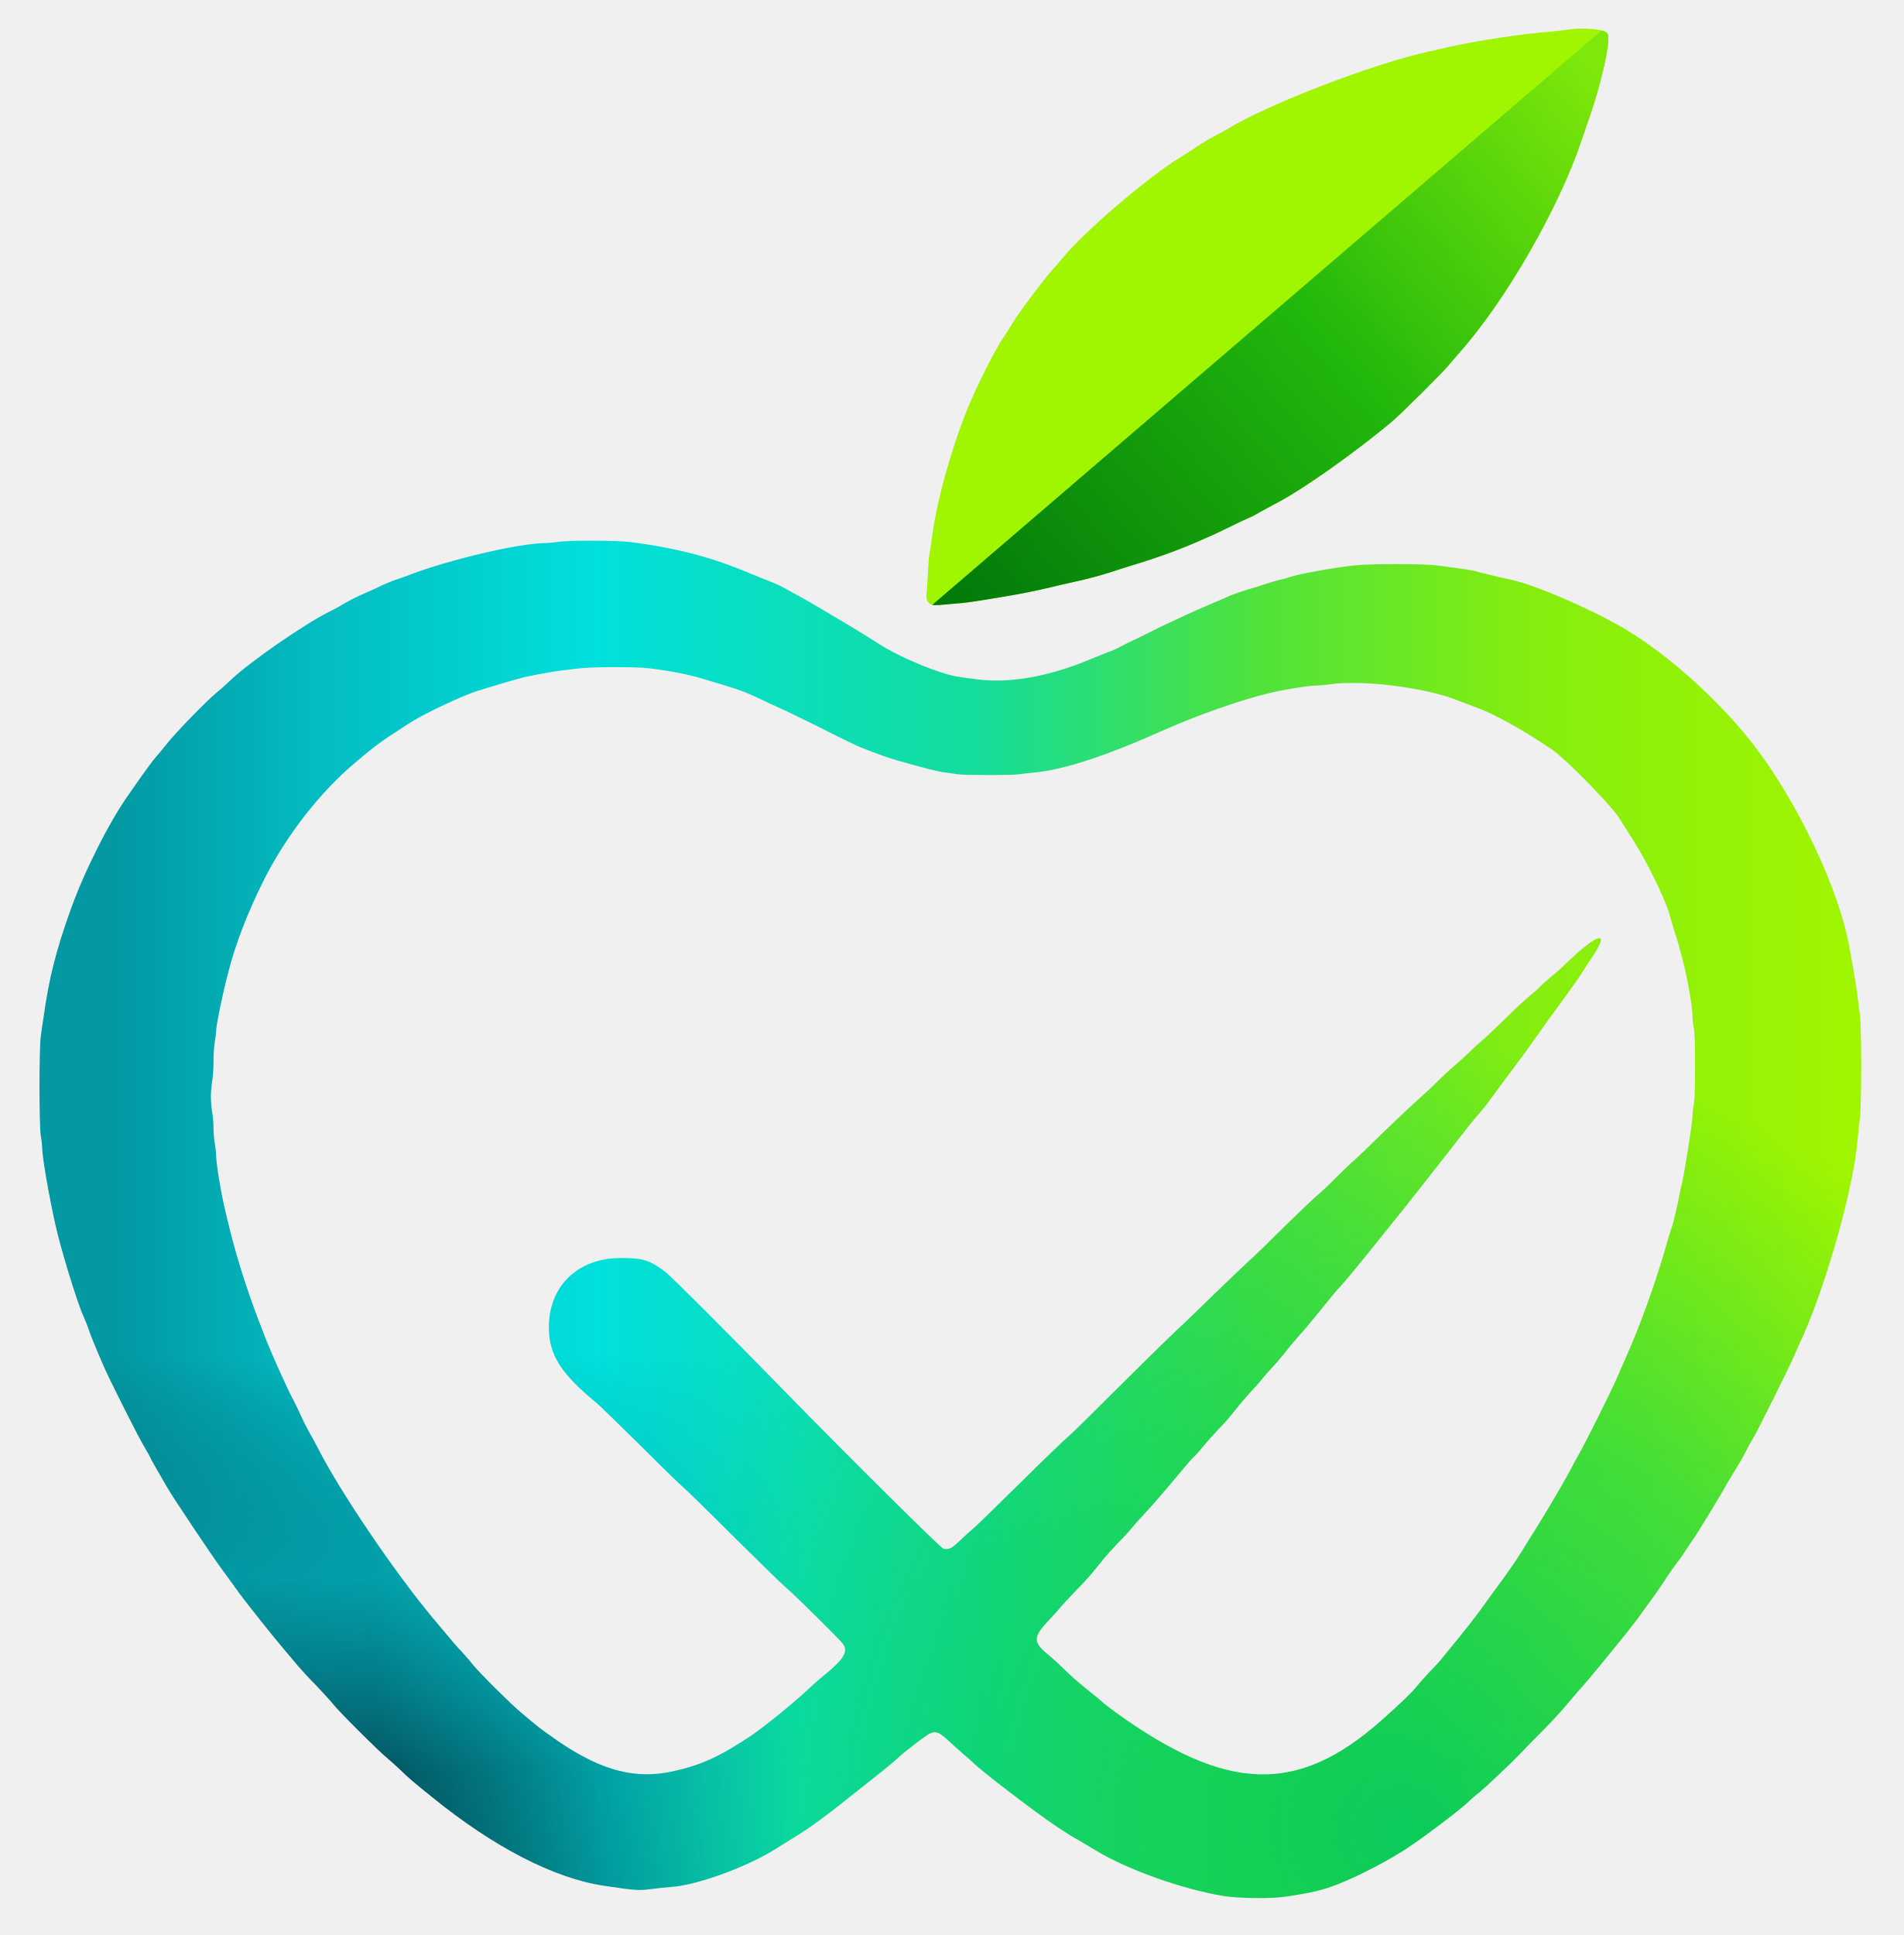
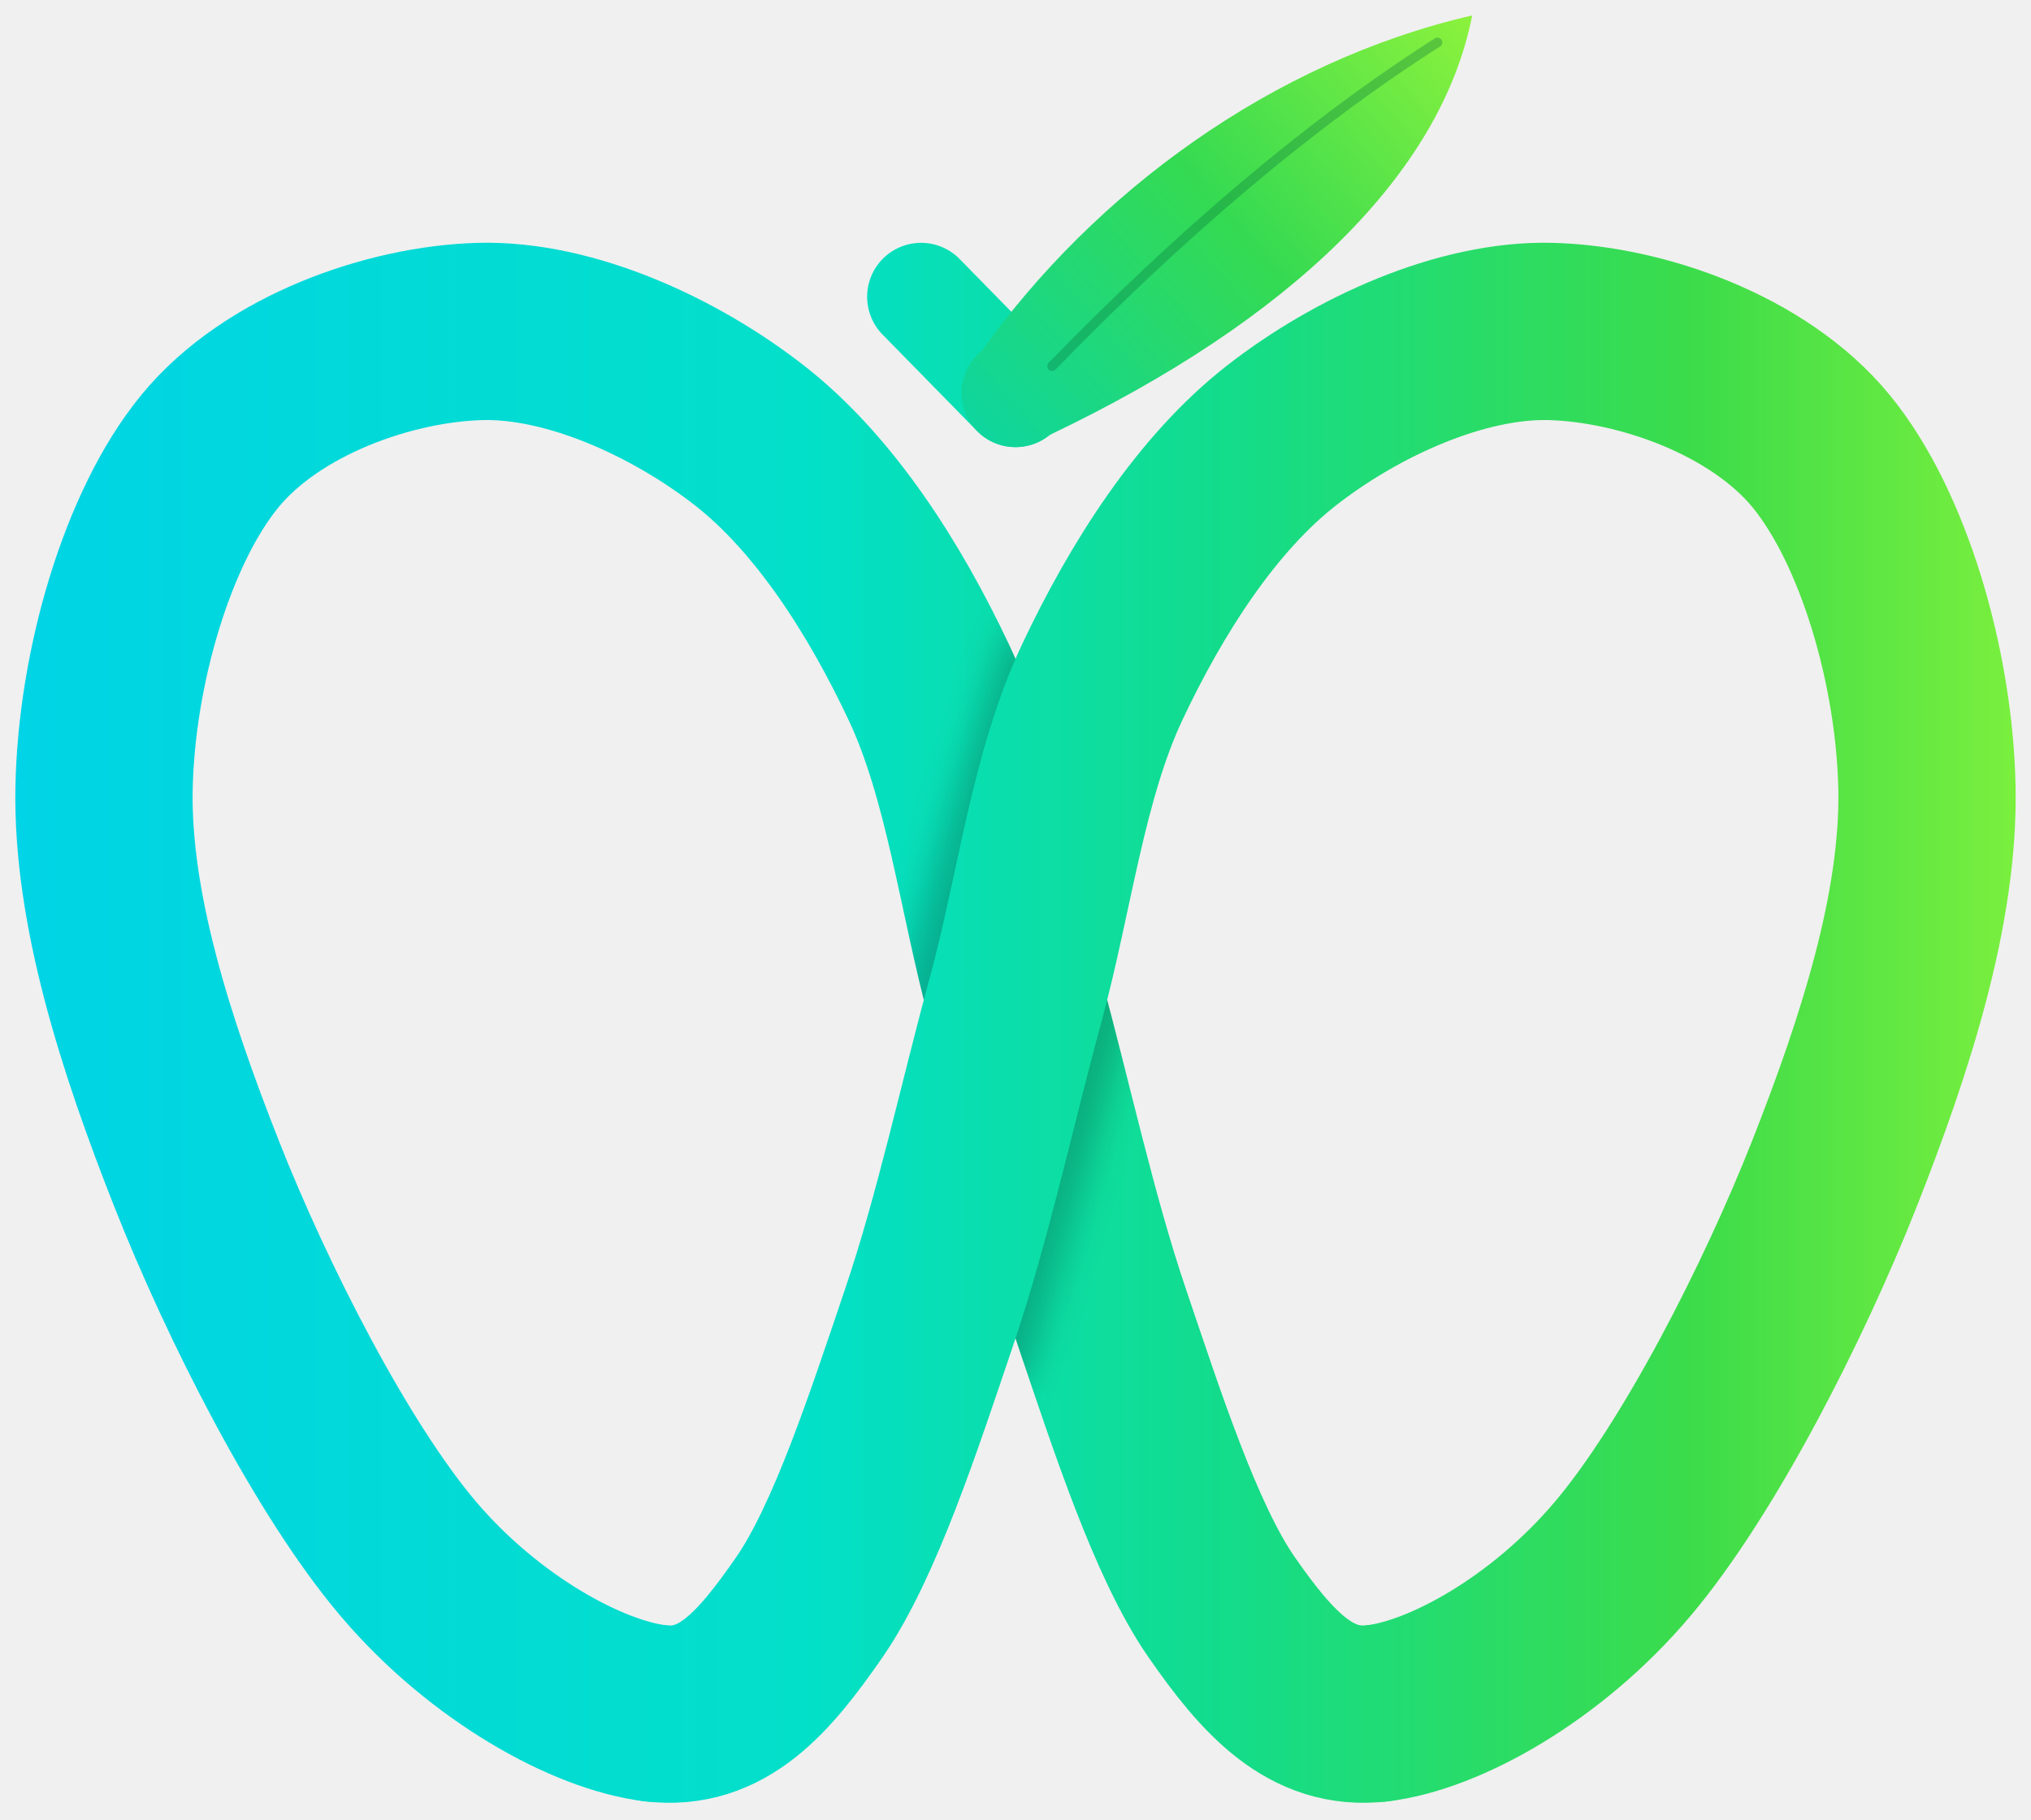
- <svg xmlns="http://www.w3.org/2000/svg" viewBox="398 46 722 734" role="img" aria-label="EATOLOGIX">
+ <svg xmlns="http://www.w3.org/2000/svg" viewBox="100 96 1054 944" role="img" aria-label="EATOLOGIX">
  <defs>
-     <linearGradient id="mH" gradientUnits="userSpaceOnUse" x1="440" y1="0" x2="1100" y2="0">
-       <stop offset="0" stop-color="#0398A2" />
-       <stop offset=".12" stop-color="#03BCC2" />
-       <stop offset=".28" stop-color="#00E0DC" />
-       <stop offset=".5" stop-color="#14DC9A" />
-       <stop offset=".66" stop-color="#4FE23A" />
-       <stop offset=".82" stop-color="#86EE0E" />
-       <stop offset="1" stop-color="#A0F500" />
+     <linearGradient id="mg" gradientUnits="userSpaceOnUse" x1="108" y1="0" x2="1146" y2="0">
+       <stop offset="0" stop-color="#00D4E6" />
+       <stop offset=".4" stop-color="#03E0C8" />
+       <stop offset=".6" stop-color="#12DC8C" />
+       <stop offset=".84" stop-color="#3CDC4A" />
+       <stop offset="1" stop-color="#7AEF3E" />
    </linearGradient>
-     <radialGradient id="mG" gradientUnits="userSpaceOnUse" cx="930" cy="740" r="300">
-       <stop offset="0" stop-color="#05C95E" stop-opacity=".95" />
-       <stop offset=".55" stop-color="#08CF5A" stop-opacity=".55" />
-       <stop offset="1" stop-color="#10CC50" stop-opacity="0" />
-     </radialGradient>
-     <linearGradient id="mD" gradientUnits="userSpaceOnUse" x1="0" y1="560" x2="0" y2="770">
-       <stop offset="0" stop-color="#034E5C" stop-opacity="0" />
-       <stop offset=".4" stop-color="#03909C" stop-opacity=".7" />
-       <stop offset=".75" stop-color="#034E5C" stop-opacity=".95" />
-       <stop offset="1" stop-color="#033F4B" stop-opacity="1" />
+     <linearGradient id="ml" gradientUnits="userSpaceOnUse" x1="612" y1="320" x2="864" y2="104">
+       <stop offset="0" stop-color="#0FD69C" />
+       <stop offset=".5" stop-color="#34DA52" />
+       <stop offset="1" stop-color="#8CF23C" />
    </linearGradient>
-     <linearGradient id="mDf" gradientUnits="userSpaceOnUse" x1="540" y1="0" x2="700" y2="0">
-       <stop offset="0" stop-color="#fff" />
-       <stop offset="1" stop-color="#000" />
-     </linearGradient>
-     <mask id="mDm" maskUnits="userSpaceOnUse" x="380" y="0" width="800" height="820">
-       <rect x="380" y="0" width="800" height="820" fill="url(#mDf)" />
+     <filter id="ms" x="-60%" y="-60%" width="220%" height="220%">
+       <feGaussianBlur stdDeviation="9" />
+     </filter>
+     <mask id="mm" maskUnits="userSpaceOnUse" x="0" y="0" width="1254" height="1254">
+       <path d="M815,985 C780.3,989.2 757.8,964.2 734,930 C710.2,895.8 689.8,832.5 672,780 C654.2,727.5 642.0,670.0 627,615 C612.0,560.0 605.0,498.8 582,450 C559.0,401.2 527.8,352.3 489,322 C450.2,291.7 395.7,266.7 349,268 C302.3,269.3 241.5,290.5 209,330 C176.5,369.5 155.2,442.5 154,505 C152.8,567.5 175.7,638.3 202,705 C228.3,771.7 272.3,858.3 312,905 C351.7,951.7 405.3,980.8 440,985" fill="none" stroke="#fff" stroke-width="92" stroke-linecap="round" />
    </mask>
-     <mask id="mM" maskUnits="userSpaceOnUse" x="380" y="200" width="760" height="600">
-       <path d="M862.0,765.2 C846.1,762.5 825.7,755.2 813.8,748.0 C811.6,746.7 808.5,744.8 806.9,743.9 C805.2,743.0 801.7,740.8 799.0,739.0 C790.6,733.4 769.5,717.2 767.0,714.5 C766.5,714.0 765.0,712.7 763.7,711.6 C762.3,710.4 759.8,708.2 758.1,706.6 C754.4,703.1 753.2,702.6 750.9,703.5 C749.5,704.0 741.2,710.4 738.3,713.1 C737.5,713.9 733.8,717.0 730.1,719.9 C726.5,722.8 722.1,726.2 720.5,727.5 C716.3,730.9 710.3,735.5 706.5,738.2 C703.3,740.5 701.8,741.4 691.5,747.8 C680.4,754.6 661.7,761.3 652.3,761.8 C650.6,761.9 647.2,762.3 644.8,762.6 C640.1,763.2 639.0,763.1 627.0,761.3 C608.2,758.5 585.1,746.6 561.8,727.6 C554.6,721.8 553.3,720.7 550.2,717.7 C548.3,715.9 546.0,713.8 545.0,713.0 C542.3,710.9 526.9,695.6 524.6,692.7 C523.5,691.3 520.4,688.0 517.9,685.3 C515.3,682.7 512.2,679.3 511.0,677.9 C509.8,676.5 507.7,673.9 506.2,672.2 C501.6,666.8 491.9,654.6 488.8,650.4 C487.2,648.1 484.3,644.2 482.4,641.6 C478.1,635.7 464.5,615.4 461.4,610.2 C456.5,601.8 455.4,599.8 454.4,597.7 C453.8,596.6 452.7,594.7 452.0,593.5 C450.1,590.3 439.0,568.3 437.0,563.5 C434.2,557.0 432.1,551.9 431.5,549.9 C431.2,549.0 430.3,546.7 429.5,544.9 C427.2,539.9 420.8,518.9 419.0,510.5 C416.4,498.8 414.0,484.7 414.0,481.4 C414.0,480.6 413.8,478.6 413.5,477.0 C412.8,473.0 412.8,443.3 413.5,438.9 C413.7,437.2 414.2,434.1 414.5,432.0 C416.6,416.9 419.3,406.3 424.9,390.8 C430.0,376.5 439.4,357.9 446.6,347.7 C447.7,346.1 450.0,342.8 451.7,340.4 C453.4,338.0 455.4,335.3 456.1,334.4 C456.9,333.5 459.1,330.9 461.0,328.5 C464.7,323.8 476.4,311.8 480.3,308.6 C481.7,307.5 484.1,305.3 485.7,303.8 C492.6,297.2 513.2,282.9 522.8,278.1 C524.5,277.3 527.2,275.8 528.8,274.8 C530.5,273.8 533.7,272.2 536.0,271.2 C538.3,270.2 541.3,268.9 542.5,268.2 C543.8,267.6 546.0,266.7 547.3,266.2 C548.7,265.8 551.5,264.8 553.5,264.0 C568.7,258.2 595.2,252.0 605.0,252.0 C605.9,252.0 608.2,251.8 610.2,251.5 C614.3,250.9 631.7,251.0 637.0,251.6 C654.3,253.8 667.8,257.3 682.0,263.3 C684.8,264.5 688.5,265.9 690.2,266.6 C691.8,267.2 694.4,268.4 696.0,269.3 C697.6,270.2 699.5,271.3 700.3,271.7 C701.7,272.4 706.1,274.9 717.5,281.7 C721.8,284.2 725.8,286.7 731.5,290.3 C739.7,295.6 755.6,302.1 762.2,302.8 C763.3,303.0 765.5,303.3 767.2,303.5 C779.9,305.5 795.4,302.9 811.8,296.0 C814.8,294.8 817.9,293.5 818.8,293.2 C819.8,292.9 821.6,292.1 823.0,291.3 C824.4,290.6 826.8,289.3 828.5,288.6 C830.1,287.8 834.3,285.8 837.8,284.0 C844.3,280.9 850.5,278.0 858.0,274.8 C860.3,273.9 863.2,272.6 864.5,272.0 C865.7,271.5 868.7,270.4 871.1,269.7 C873.5,269.0 876.4,268.1 877.5,267.7 C878.6,267.3 881.0,266.6 882.8,266.1 C884.7,265.7 886.8,265.1 887.6,264.8 C890.9,263.7 902.9,261.5 911.5,260.5 C917.7,259.8 937.9,259.8 943.3,260.5 C954.5,262.0 957.3,262.4 958.5,262.9 C959.9,263.3 966.5,264.9 971.6,266.0 C981.1,268.1 1003.5,277.9 1015.6,285.3 C1031.0,294.7 1048.9,310.7 1061.6,326.5 C1079.3,348.6 1096.2,384.1 1099.8,406.8 C1099.9,407.6 1100.5,410.6 1101.0,413.5 C1101.5,416.4 1102.2,420.7 1102.5,423.0 C1102.8,425.3 1103.2,428.7 1103.5,430.7 C1104.2,435.7 1104.2,465.3 1103.5,470.3 C1103.2,472.3 1102.8,476.5 1102.5,479.7 C1100.9,497.1 1091.1,531.9 1082.2,552.2 C1081.1,554.5 1079.5,558.2 1078.6,560.3 C1076.3,565.5 1064.8,588.6 1063.1,591.4 C1062.3,592.7 1060.9,595.2 1060.0,597.1 C1059.0,599.0 1057.2,602.1 1056.0,604.0 C1054.8,605.9 1053.5,608.1 1053.1,608.8 C1051.7,611.5 1041.6,628.2 1040.0,630.3 C1039.1,631.5 1037.9,633.4 1037.2,634.5 C1036.5,635.6 1034.8,638.0 1033.4,639.8 C1032.1,641.6 1030.2,644.3 1029.3,645.8 C1028.3,647.3 1026.2,650.4 1024.5,652.7 C1022.8,655.0 1020.7,657.9 1019.8,659.2 C1018.9,660.4 1016.4,663.7 1014.3,666.3 C1005.9,676.7 1002.1,681.3 1000.3,683.4 C997.6,686.4 995.1,689.3 992.0,693.0 C990.6,694.7 986.7,699.0 983.3,702.4 C979.9,705.8 976.2,709.6 975.0,710.9 C971.8,714.3 961.5,724.0 959.2,725.9 C958.1,726.7 956.1,728.4 954.8,729.7 C951.7,732.6 940.4,741.2 933.4,746.0 C926.5,750.8 914.4,757.2 906.1,760.5 C900.1,762.9 895.8,764.0 885.3,765.5 C879.6,766.3 867.7,766.1 862.0,765.2 Z M653.3,717.9 C664.1,715.5 670.9,712.4 683.2,704.2 C688.3,700.7 699.9,691.3 705.3,686.1 C706.9,684.7 709.3,682.5 710.7,681.4 C718.1,675.4 719.9,672.4 717.7,669.5 C716.3,667.6 698.2,649.8 695.8,647.9 C694.7,647.0 686.0,638.5 676.3,628.9 C666.7,619.3 658.0,610.8 657.0,610.0 C656.0,609.2 648.6,602.0 640.7,594.1 C632.7,586.2 625.3,579.0 624.2,578.1 C610.7,567.0 606.2,559.8 606.2,549.5 C606.2,533.8 617.2,523.2 633.5,523.2 C641.9,523.2 644.3,523.9 650.3,528.4 C652.3,529.8 678.3,555.9 696.4,574.5 C718.6,597.3 754.9,633.3 755.9,633.5 C757.9,633.9 759.0,633.4 762.1,630.4 C763.8,628.8 766.1,626.7 767.2,625.8 C768.3,624.9 776.3,617.1 785.0,608.5 C793.7,599.9 802.1,591.8 803.7,590.5 C805.2,589.2 813.0,581.5 821.0,573.5 C829.0,565.5 838.2,556.5 841.4,553.4 C844.7,550.3 852.8,542.6 859.4,536.1 C866.1,529.7 872.2,523.8 873.2,523.0 C874.1,522.2 879.4,517.1 885.0,511.5 C890.6,506.0 896.3,500.6 897.7,499.4 C899.0,498.3 902.3,495.3 904.8,492.7 C907.4,490.1 910.4,487.2 911.5,486.3 C912.6,485.4 918.1,480.1 923.8,474.5 C929.5,469.0 935.3,463.6 936.7,462.4 C938.0,461.3 940.9,458.6 943.0,456.5 C945.1,454.4 948.3,451.4 950.0,450.0 C951.7,448.6 954.2,446.3 955.5,445.0 C956.8,443.7 959.0,441.7 960.3,440.6 C961.7,439.5 965.5,435.8 968.8,432.6 C972.1,429.3 976.3,425.4 978.0,424.0 C979.7,422.6 981.8,420.8 982.5,420.0 C983.2,419.2 985.0,417.7 986.3,416.6 C987.7,415.5 990.2,413.3 991.8,411.7 C1004.1,399.8 1009.1,398.5 1002.0,409.0 C1000.5,411.3 998.6,414.1 997.9,415.3 C996.6,417.4 993.9,421.2 986.5,431.3 C984.6,433.8 982.2,437.3 981.0,439.0 C979.8,440.7 975.6,446.6 971.5,452.0 C967.5,457.4 963.4,462.9 962.5,464.2 C961.6,465.4 960.0,467.4 959.0,468.5 C958.0,469.6 956.2,471.8 955.0,473.3 C953.8,474.9 950.8,478.7 948.3,481.9 C945.9,485.0 941.3,490.8 938.1,494.9 C931.3,503.6 931.5,503.3 918.7,519.2 C913.1,526.2 907.7,532.7 906.6,533.8 C904.7,535.9 903.9,536.8 896.7,545.7 C894.4,548.5 891.9,551.5 891.1,552.3 C890.4,553.2 888.9,554.8 887.9,556.0 C883.7,561.3 881.7,563.6 879.6,565.8 C878.4,567.1 876.8,569.0 876.0,570.0 C875.2,571.0 873.7,572.7 872.6,573.8 C871.6,574.9 869.9,576.8 868.9,578.0 C864.2,583.9 862.6,585.8 859.6,588.8 C857.9,590.7 855.5,593.3 854.4,594.7 C853.3,596.0 851.8,597.8 851.0,598.5 C850.2,599.2 848.4,601.3 846.9,603.1 C840.2,611.2 834.8,617.4 830.8,621.7 C829.5,623.0 827.8,625.0 827.0,626.0 C826.2,627.0 824.0,629.4 822.1,631.3 C820.2,633.3 817.9,635.8 816.9,637.0 C812.0,643.2 810.5,644.9 806.2,649.3 C803.6,652.0 800.8,655.0 800.0,656.0 C799.2,657.0 797.2,659.2 795.6,660.9 C789.8,667.0 789.8,669.0 796.0,674.0 C797.7,675.4 800.4,677.9 802.0,679.5 C803.6,681.1 807.1,684.2 809.8,686.4 C812.6,688.6 815.4,690.9 816.0,691.5 C816.6,692.1 818.9,693.8 821.0,695.4 C863.4,726.0 890.2,726.8 922.0,698.6 C928.6,692.8 933.9,687.7 935.4,685.7 C936.4,684.5 938.5,682.1 940.2,680.3 C941.9,678.6 944.2,676.1 945.2,674.8 C953.1,665.2 957.0,660.2 959.3,657.1 C960.7,655.1 963.0,652.0 964.2,650.3 C969.9,642.6 972.5,638.9 975.5,634.1 C976.9,631.8 979.1,628.2 980.6,625.9 C985.8,617.5 992.2,606.6 994.1,602.8 C995.0,601.1 996.3,598.7 997.0,597.5 C998.7,594.7 1008.9,574.3 1011.0,569.5 C1011.9,567.5 1013.6,563.6 1014.8,560.8 C1020.2,548.7 1025.9,532.8 1029.7,519.7 C1030.4,517.1 1031.5,513.4 1032.2,511.5 C1032.8,509.6 1033.8,505.4 1034.5,502.1 C1035.1,498.8 1035.8,495.6 1036.0,495.0 C1036.7,492.6 1040.0,471.9 1040.0,469.9 C1040.0,468.8 1040.2,466.6 1040.5,465.0 C1040.9,462.8 1041.0,459.4 1041.0,450.5 C1041.0,441.6 1040.9,438.2 1040.5,436.0 C1040.2,434.4 1040.0,432.2 1040.0,431.0 C1040.0,427.5 1037.6,414.5 1036.0,409.0 C1035.5,407.3 1035.0,405.4 1034.9,404.8 C1034.7,404.3 1034.1,402.0 1033.3,399.7 C1032.6,397.4 1031.6,394.1 1031.2,392.5 C1029.3,386.3 1022.6,372.6 1017.7,365.0 C1015.9,362.2 1013.3,358.1 1012.0,356.0 C1008.9,351.2 992.0,334.0 987.0,330.5 C975.3,322.6 964.9,316.8 957.1,314.0 C955.1,313.3 952.4,312.3 951.0,311.7 C942.9,308.3 926.4,305.4 913.8,305.1 C908.5,305.0 905.9,305.1 903.2,305.5 C901.2,305.8 898.9,306.0 898.0,306.0 C894.7,306.0 884.6,307.6 878.3,309.2 C868.2,311.7 852.0,317.4 839.8,322.8 C817.7,332.7 801.6,338.0 790.6,339.0 C788.5,339.2 785.9,339.5 784.8,339.7 C782.2,340.1 763.8,340.1 761.2,339.7 C760.1,339.5 757.9,339.2 756.3,339.0 C753.8,338.7 749.1,337.5 738.2,334.4 C735.6,333.7 731.1,332.1 724.7,329.6 C723.7,329.2 716.7,325.9 709.3,322.1 C701.9,318.4 694.8,315.0 693.6,314.5 C692.5,314.0 688.9,312.4 685.7,310.8 C681.8,309.0 678.3,307.6 675.2,306.7 C672.6,305.9 669.1,304.8 667.3,304.3 C660.1,302.0 653.8,300.7 644.2,299.5 C639.2,298.9 622.5,298.9 617.2,299.6 C615.5,299.8 612.9,300.1 611.3,300.3 C607.1,300.8 598.9,302.3 595.2,303.3 C588.8,305.1 578.1,308.3 576.5,309.0 C568.6,312.1 557.4,317.6 553.0,320.5 C551.3,321.6 547.9,323.8 545.5,325.4 C543.1,327.0 539.9,329.3 538.4,330.6 C536.9,331.8 534.5,333.8 533.1,335.0 C519.6,346.2 506.6,362.9 498.1,379.8 C492.0,392.0 487.2,404.3 484.5,415.2 C482.4,423.1 480.0,435.0 480.0,436.9 C480.0,437.6 479.8,439.4 479.5,441.0 C479.2,442.6 479.0,445.8 479.0,448.5 C479.0,451.2 478.8,454.4 478.5,456.0 C478.2,457.6 478.0,460.3 478.0,462.0 C478.0,463.7 478.2,466.4 478.5,468.0 C478.8,469.6 479.0,472.3 479.0,474.0 C479.0,475.7 479.2,478.4 479.5,480.0 C479.8,481.6 480.0,483.6 480.0,484.4 C480.0,487.1 481.5,496.6 483.0,503.3 C487.0,520.9 491.1,534.2 498.2,552.3 C500.8,559.1 507.0,572.9 509.3,577.1 C510.0,578.4 511.2,580.9 512.0,582.7 C512.8,584.5 514.2,587.3 515.2,589.1 C516.2,590.8 517.8,593.7 518.8,595.7 C527.0,611.8 547.5,642.1 561.9,659.4 C570.4,669.6 571.1,670.4 573.4,672.8 C574.6,674.1 576.5,676.3 577.6,677.7 C580.0,680.7 592.4,693.0 596.1,696.0 C597.5,697.2 599.9,699.2 601.4,700.4 C602.9,701.7 607.0,704.6 610.5,707.0 C626.6,717.8 639.3,721.0 653.3,717.9 Z" fill="#fff" fill-rule="evenodd" />
-     </mask>
-     <clipPath id="mL">
-       <path d="M751.0,275.2 C749.7,274.5 749.2,273.0 749.5,270.9 C749.6,270.0 749.8,266.6 750.0,263.5 C750.1,260.4 750.4,257.0 750.6,256.0 C750.8,255.0 751.2,252.3 751.5,250.0 C753.3,236.3 758.6,217.1 764.7,201.8 C768.0,193.5 775.2,179.1 778.5,174.2 C779.7,172.5 781.5,169.6 782.7,167.6 C785.1,163.7 794.3,151.6 797.4,148.1 C798.6,146.9 800.4,144.7 801.6,143.3 C809.4,133.8 833.6,113.1 845.5,105.8 C847.3,104.7 850.5,102.7 852.5,101.3 C854.5,100.0 857.3,98.3 858.8,97.6 C860.2,96.9 862.3,95.7 863.5,95.0 C879.0,85.5 918.8,70.2 940.2,65.5 C942.4,65.0 945.7,64.3 947.7,63.8 C957.7,61.5 975.6,58.8 986.3,58.0 C988.4,57.8 991.1,57.5 992.2,57.3 C998.3,56.3 1006.6,57.0 1007.8,58.7 C1009.3,60.8 1005.4,78.2 1000.1,92.9 C999.3,95.3 998.3,98.3 997.8,99.6 C989.3,125.0 969.1,160.1 951.6,179.8 C950.5,181.1 948.6,183.2 947.5,184.6 C945.0,187.6 929.6,202.9 925.8,206.1 C911.6,218.0 891.2,232.4 881.2,237.4 C879.9,238.1 877.7,239.3 876.2,240.1 C874.8,241.0 872.7,242.1 871.6,242.5 C870.4,243.0 866.6,244.8 863.2,246.5 C856.1,250.0 846.9,253.9 839.8,256.4 C835.5,257.9 833.9,258.5 826.3,260.8 C824.8,261.3 821.2,262.4 818.5,263.3 C815.7,264.2 811.6,265.3 809.5,265.8 C807.3,266.3 803.3,267.2 800.7,267.8 C790.3,270.3 786.2,271.1 777.8,272.5 C766.5,274.4 764.2,274.7 760.0,275.0 C758.1,275.2 755.4,275.4 754.2,275.5 C752.4,275.6 751.6,275.6 751.0,275.2 Z" fill-rule="evenodd" />
-     </clipPath>
-     <linearGradient id="mF" gradientUnits="userSpaceOnUse" x1="760" y1="275" x2="1000" y2="70">
-       <stop offset="0" stop-color="#027A0A" />
-       <stop offset=".55" stop-color="#22B80C" />
-       <stop offset="1" stop-color="#7EE80A" />
-     </linearGradient>
  </defs>
-   <g mask="url(#mM)">
-     <rect x="380" y="200" width="760" height="600" fill="url(#mH)" />
-     <rect x="380" y="200" width="760" height="600" fill="url(#mG)" />
-     <rect x="380" y="200" width="760" height="600" fill="url(#mD)" mask="url(#mDm)" />
+   <path d="M815,985 C780.3,989.2 757.8,964.2 734,930 C710.2,895.8 689.8,832.5 672,780 C654.2,727.5 642.0,670.0 627,615 C612.0,560.0 605.0,498.8 582,450 C559.0,401.2 527.8,352.3 489,322 C450.2,291.7 395.7,266.7 349,268 C302.3,269.3 241.5,290.5 209,330 C176.5,369.5 155.2,442.5 154,505 C152.8,567.5 175.7,638.3 202,705 C228.3,771.7 272.3,858.3 312,905 C351.7,951.7 405.3,980.8 440,985" fill="none" stroke="url(#mg)" stroke-width="92" stroke-linecap="round" />
+   <g mask="url(#mm)">
+     <path d="M575,800 C598,720 612,670 627,615 C642,560 656,510 680,440" fill="none" stroke="#00141A" stroke-opacity=".22" stroke-width="118" filter="url(#ms)" />
  </g>
-   <g clip-path="url(#mL)">
-     <path d="M751.0,275.2 C749.7,274.5 749.2,273.0 749.5,270.9 C749.6,270.0 749.8,266.6 750.0,263.5 C750.1,260.4 750.4,257.0 750.6,256.0 C750.8,255.0 751.2,252.3 751.5,250.0 C753.3,236.3 758.6,217.1 764.7,201.8 C768.0,193.5 775.2,179.1 778.5,174.2 C779.7,172.5 781.5,169.6 782.7,167.6 C785.1,163.7 794.3,151.6 797.4,148.1 C798.6,146.9 800.4,144.7 801.6,143.3 C809.4,133.8 833.6,113.1 845.5,105.8 C847.3,104.7 850.5,102.7 852.5,101.3 C854.5,100.0 857.3,98.3 858.8,97.6 C860.2,96.9 862.3,95.7 863.5,95.0 C879.0,85.5 918.8,70.2 940.2,65.5 C942.4,65.0 945.7,64.3 947.7,63.8 C957.7,61.5 975.6,58.8 986.3,58.0 C988.4,57.8 991.1,57.5 992.2,57.3 C998.3,56.3 1006.6,57.0 1007.8,58.7 C1009.3,60.8 1005.4,78.2 1000.1,92.9 C999.3,95.3 998.3,98.3 997.8,99.6 C989.3,125.0 969.1,160.1 951.6,179.8 C950.5,181.1 948.6,183.2 947.5,184.6 C945.0,187.6 929.6,202.9 925.8,206.1 C911.6,218.0 891.2,232.4 881.2,237.4 C879.9,238.1 877.7,239.3 876.2,240.1 C874.8,241.0 872.7,242.1 871.6,242.5 C870.4,243.0 866.6,244.8 863.2,246.5 C856.1,250.0 846.9,253.9 839.8,256.4 C835.5,257.9 833.9,258.5 826.3,260.8 C824.8,261.3 821.2,262.4 818.5,263.3 C815.7,264.2 811.6,265.3 809.5,265.8 C807.3,266.3 803.3,267.2 800.7,267.8 C790.3,270.3 786.2,271.1 777.8,272.5 C766.5,274.4 764.2,274.7 760.0,275.0 C758.1,275.2 755.4,275.4 754.2,275.5 C752.4,275.6 751.6,275.6 751.0,275.2 Z" fill="#A0F500" fill-rule="evenodd" />
-     <path d="M744,282 L1012,52 L1030,120 C1000,200 940,250 860,272 C800,286 760,288 744,282 Z" fill="url(#mF)" />
-   </g>
+   <path d="M440,985 C474.7,989.2 496.3,964.2 520,930 C543.7,895.8 564.2,832.5 582,780 C599.8,727.5 612.0,670.0 627,615 C642.0,560.0 649.0,498.8 672,450 C695.0,401.2 726.2,352.3 765,322 C803.8,291.7 858.3,266.7 905,268 C951.7,269.3 1012.5,290.5 1045,330 C1077.5,369.5 1098.8,442.5 1100,505 C1101.2,567.5 1078.3,638.3 1052,705 C1025.7,771.7 981.5,858.3 942,905 C902.5,951.7 849.7,980.8 815,985" fill="none" stroke="url(#mg)" stroke-width="92" stroke-linecap="round" />
+   <path d="M578,250 L627,300" fill="none" stroke="url(#mg)" stroke-width="56" stroke-linecap="round" />
+   <circle cx="627" cy="300" r="28" fill="url(#ml)" />
+   <path d="M609.3,278.3 C668,196 760,128 864,104 C848,186 770,262 644.7,321.7 Z" fill="url(#ml)" />
+   <path d="M646,286 C712,218 780,160 846,118" fill="none" stroke="#06703A" stroke-opacity=".32" stroke-width="5" stroke-linecap="round" />
</svg>
